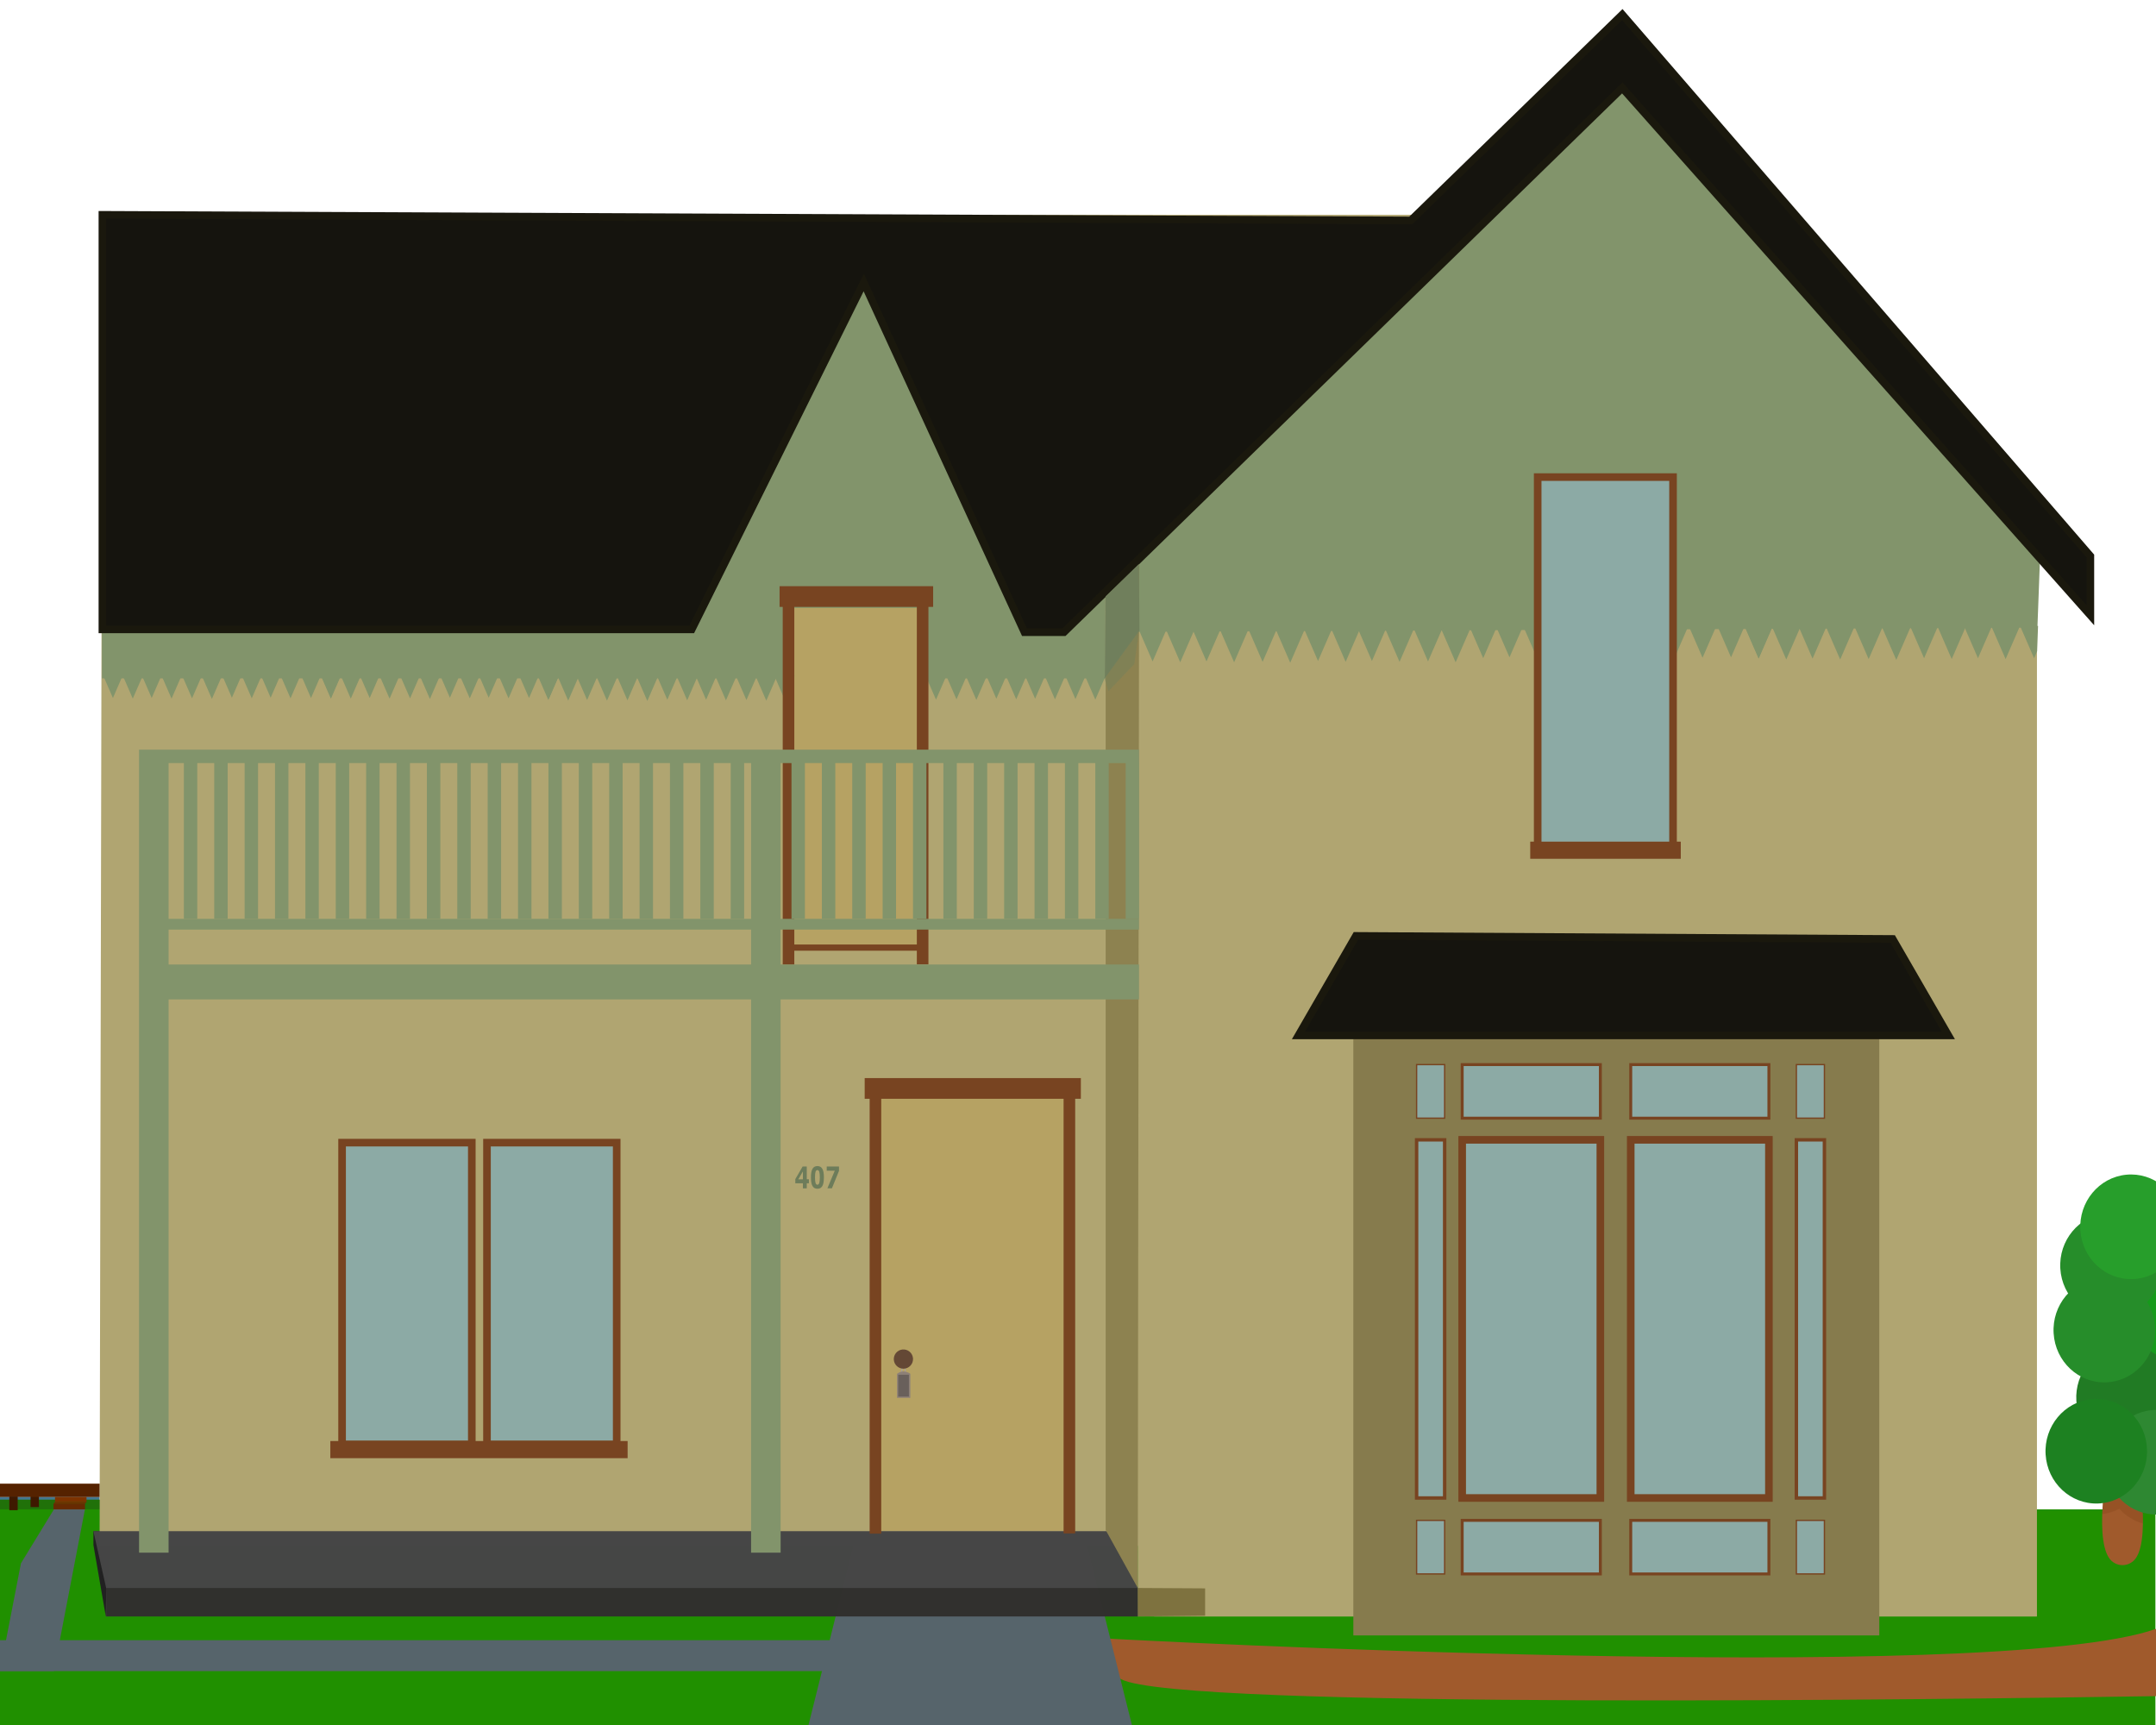
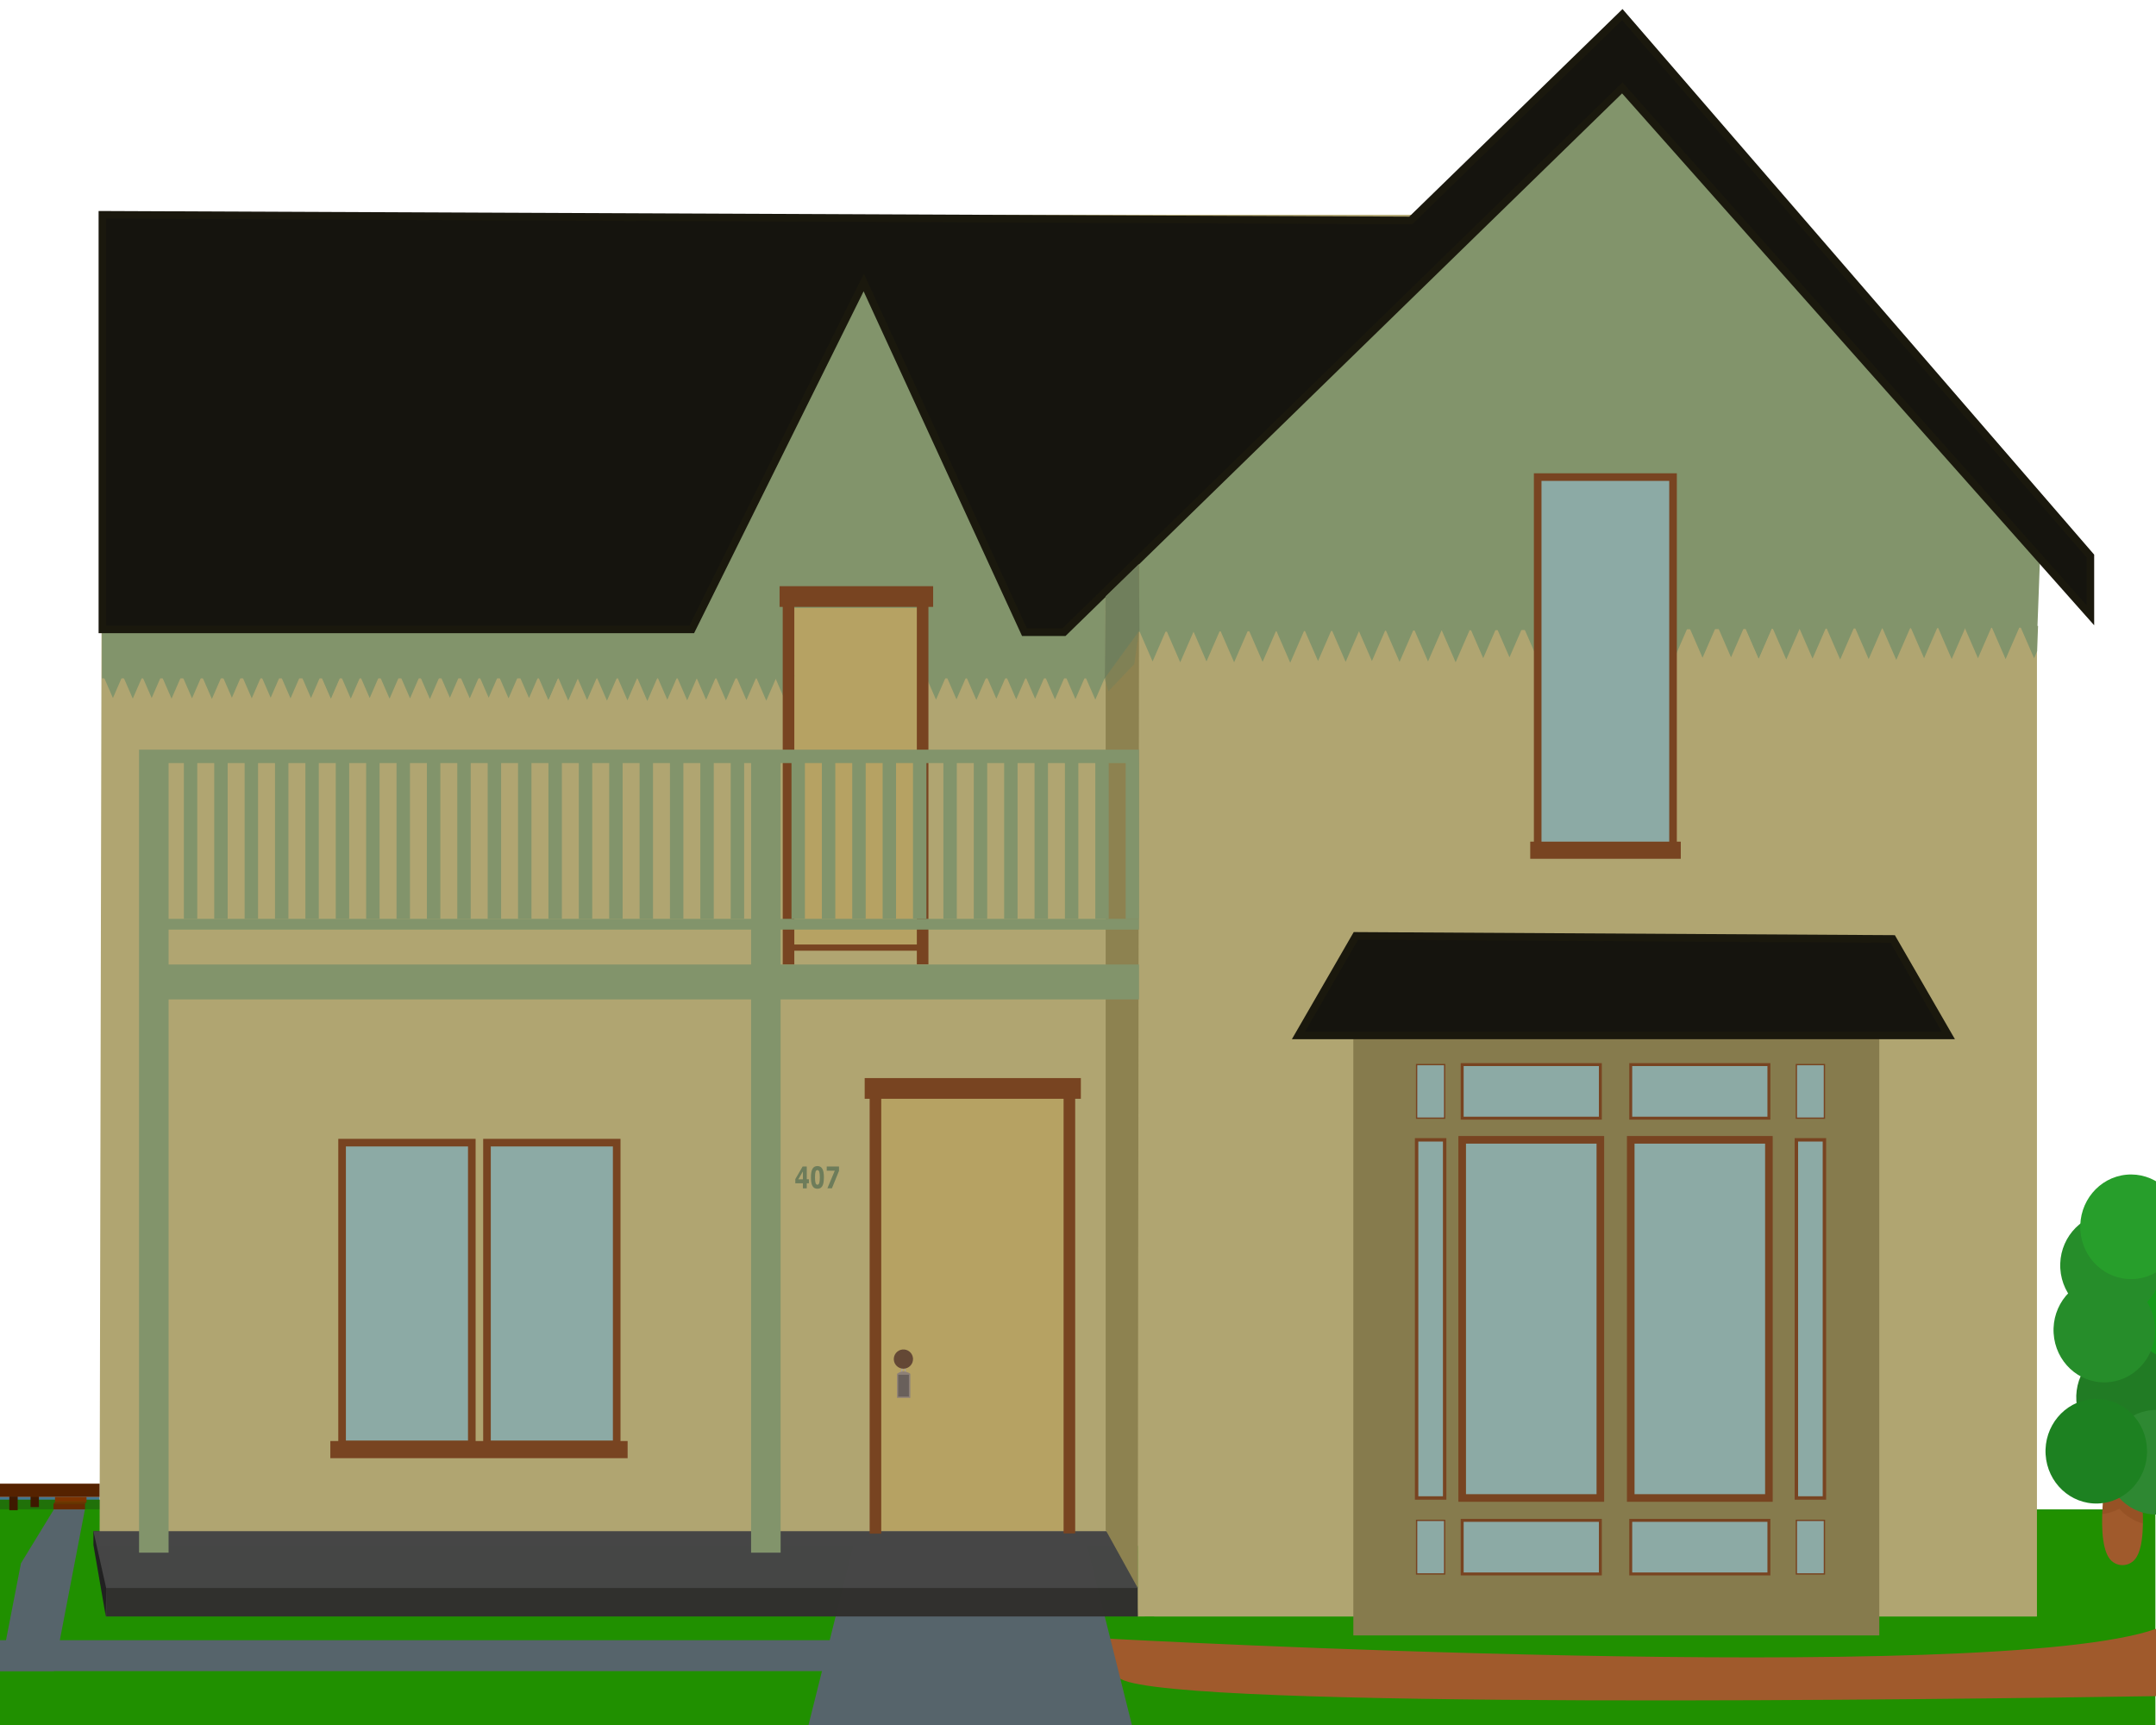
<svg xmlns="http://www.w3.org/2000/svg" width="800" height="640" viewBox="0 0 211.667 169.333" version="1.1" id="svg10761">
  <defs id="defs10755" />
  <g id="layer1" transform="translate(0,-127.6667)" style="display:inline">
    <rect style="opacity:1;fill:#437691;fill-opacity:1;stroke:none;stroke-width:0.308;stroke-opacity:0.121" id="rect13010" width="9.835" height="1.248" x="-0.053" y="274.604" />
    <rect style="opacity:1;fill:#207109;fill-opacity:1;stroke:none;stroke-width:0.265;stroke-opacity:0.121" id="rect13029" width="10.688" height="0.974" x="-0.137" y="274.878" />
    <rect style="opacity:1;fill:#209000;fill-opacity:1;stroke:none;stroke-width:0.265;stroke-opacity:1" id="rect12174" width="211.667" height="21.167" x="-0.058" y="275.833" />
    <path style="fill:#a05a2c;fill-opacity:1;stroke:none;stroke-width:1px;stroke-linecap:butt;stroke-linejoin:miter;stroke-opacity:1" d="M 800,604.336 C 739.172,625.779 412,608 412,608 c 0,0 -20,2 4,15 20.947,11.347 310.604,7.46 384,6.287 z" transform="matrix(0.2645833,0,0,0.2645833,0,127.6667)" id="path12187" />
    <path style="opacity:1;fill:#56646b;fill-opacity:1;stroke:none;stroke-width:0.265;stroke-opacity:1" d="m 84.667,275.833 h 21.167 l 5.292,21.167 H 79.375 Z" id="rect12178" />
    <rect style="opacity:1;fill:#56646b;fill-opacity:1;stroke:none;stroke-width:0.276;stroke-opacity:1" id="rect12181" width="84.667" height="3.034" x="1.7763568e-015" y="288.675" />
    <path style="opacity:1;fill:#56646b;fill-opacity:1;stroke:none;stroke-width:0.265;stroke-opacity:1" d="m 2.058,281.125 3.234,-5.292 H 8.338 L 5.292,291.708 H 5.292 2.7157553e-6 0 Z" id="rect12183" />
    <path style="opacity:1;fill:#212121;fill-opacity:1;stroke:none;stroke-width:0.265;stroke-opacity:0.121" d="m 9.17,277.973 h 1.731 l -0.514,8.369 -1.216,-7.016 z" id="rect12634" />
    <rect style="display:inline;opacity:1;fill:#3e1900;fill-opacity:1;stroke:none;stroke-width:0.265;stroke-opacity:0.121" id="rect13012-9" width="0.822" height="1.34" x="2.999" y="274.269" />
    <rect style="opacity:1;fill:#552200;fill-opacity:1;stroke:none;stroke-width:0.109;stroke-opacity:0.121" id="rect12978" width="9.834" height="1.307" x="-0.037" y="273.31" />
    <rect style="opacity:1;fill:#672a02;fill-opacity:1;stroke:none;stroke-width:0.246;stroke-opacity:0.121" id="rect12991" width="3.092" height="0.566" x="5.253" y="275.264" />
    <rect style="display:inline;opacity:1;fill:#7d3300;fill-opacity:1;stroke:none;stroke-width:0.232;stroke-opacity:0.121" id="rect12991-1" width="3.092" height="0.503" x="5.4" y="274.615" />
    <path style="fill:#722e00;fill-opacity:1;stroke:none;stroke-width:0.268px;stroke-linecap:butt;stroke-linejoin:miter;stroke-opacity:1" d="m 5.258,275.266 0.147,-0.155 H 8.498 l -0.142,0.155 z" id="path13008" />
    <rect style="opacity:1;fill:#3e1900;fill-opacity:1;stroke:none;stroke-width:0.265;stroke-opacity:0.121" id="rect13012" width="0.822" height="1.34" x="0.914" y="274.573" />
  </g>
  <g id="layer8">
    <path style="fill:#b0a571;fill-opacity:1;stroke:none;stroke-width:0.746px;stroke-linecap:butt;stroke-linejoin:miter;stroke-opacity:1" d="M 10.053,21.087 H 143.212 l 15.503,-15.78 8.582,8.305 32.667,38.204 V 158.675 h -86.65 v -6.921 H 9.777 Z" id="path4501" />
    <path id="path12630" d="m 10.053,23.733 v 39.787 H 68.891 L 84.799,31.705 99.88,63.797 h 4.575 l 54.814,-52.521 40.809,45.971 -0.114,-5.43 -40.695,-47.739 -20.763,20.209 z" style="fill:#1a180d;fill-opacity:0.136;stroke:none;stroke-width:0.746px;stroke-linecap:butt;stroke-linejoin:miter;stroke-opacity:0.121" />
    <path style="opacity:1;fill:#b0a571;fill-opacity:1;stroke:none;stroke-width:0.265;stroke-opacity:1" d="m 158.715,5.308 v 0 L 199.964,53.713 V 158.675 H 111.692 V 54.835 Z" id="rect12618" />
    <path style="opacity:1;fill:#82946b;fill-opacity:1;stroke:none;stroke-width:0.265;stroke-opacity:0.121" d="m 158.19,6.516 42.111,47.72 -0.276,7.368 -88.313,0.414 -0.16,-8.235 z" id="rect14204" />
    <path style="fill:#464646;fill-opacity:0.99;stroke:none;stroke-width:0.746px;stroke-linecap:butt;stroke-linejoin:miter;stroke-opacity:1" d="M 111.726,158.675 H 10.386 l 0.047,-2.745 -1.263,-5.623 H 111.197 l 0.505,5.577 z" id="path4844" />
    <path style="opacity:1;fill:#8d8250;fill-opacity:1;stroke:none;stroke-width:0.334;stroke-opacity:1" d="m 108.55,54.743 h 3.283 l -0.131,101.141 -3.152,-5.691 z" id="rect12624" />
    <rect style="opacity:1;fill:#82946b;fill-opacity:1;stroke:none;stroke-width:0.265;stroke-opacity:1" id="rect14495" width="98.52" height="40.346" x="10.008" y="26.245" />
    <g id="g14410-3-0-4" transform="matrix(0.7191846,0,0,0.7191846,-16.63771,21.8324)">
      <path id="path14207-56-7-0-66" d="m 141.525,61.884 1.379,3.172 1.379,-3.172 z" style="fill:#82946b;fill-opacity:1;stroke:none;stroke-width:0.265px;stroke-linecap:butt;stroke-linejoin:miter;stroke-opacity:1" />
      <path id="path14207-6-9-9-2-0" d="m 144.237,61.968 1.379,3.172 1.379,-3.172 z" style="fill:#82946b;fill-opacity:1;stroke:none;stroke-width:0.265px;stroke-linecap:butt;stroke-linejoin:miter;stroke-opacity:1" />
      <path id="path14207-5-15-9-3-6" d="m 146.817,61.884 1.379,3.172 1.379,-3.172 z" style="fill:#82946b;fill-opacity:1;stroke:none;stroke-width:0.265px;stroke-linecap:butt;stroke-linejoin:miter;stroke-opacity:1" />
      <path id="path14207-6-7-7-3-0-4" d="m 149.529,61.968 1.379,3.172 1.379,-3.172 z" style="fill:#82946b;fill-opacity:1;stroke:none;stroke-width:0.265px;stroke-linecap:butt;stroke-linejoin:miter;stroke-opacity:1" />
      <path id="path14207-5-9-5-5-6-0" d="m 152.325,61.926 1.379,3.172 1.379,-3.172 z" style="fill:#82946b;fill-opacity:1;stroke:none;stroke-width:0.265px;stroke-linecap:butt;stroke-linejoin:miter;stroke-opacity:1" />
      <path id="path14207-6-7-6-2-2-9-5" d="m 155.037,62.011 1.379,3.172 1.379,-3.172 z" style="fill:#82946b;fill-opacity:1;stroke:none;stroke-width:0.265px;stroke-linecap:butt;stroke-linejoin:miter;stroke-opacity:1" />
      <path id="path14207-0-2-44-3-5" d="m 157.766,61.842 1.379,3.172 1.379,-3.172 z" style="fill:#82946b;fill-opacity:1;stroke:none;stroke-width:0.265px;stroke-linecap:butt;stroke-linejoin:miter;stroke-opacity:1" />
      <path id="path14207-6-3-2-2-1-4" d="m 160.478,61.926 1.379,3.172 1.379,-3.172 z" style="fill:#82946b;fill-opacity:1;stroke:none;stroke-width:0.265px;stroke-linecap:butt;stroke-linejoin:miter;stroke-opacity:1" />
      <path id="path14207-5-1-6-3-0-1" d="m 163.058,61.842 1.379,3.172 1.379,-3.172 z" style="fill:#82946b;fill-opacity:1;stroke:none;stroke-width:0.265px;stroke-linecap:butt;stroke-linejoin:miter;stroke-opacity:1" />
      <path id="path14207-6-7-2-3-7-7-8" d="m 165.77,61.926 1.379,3.172 1.379,-3.172 z" style="fill:#82946b;fill-opacity:1;stroke:none;stroke-width:0.265px;stroke-linecap:butt;stroke-linejoin:miter;stroke-opacity:1" />
      <path id="path14207-5-9-2-7-3-7-1" d="m 168.566,61.884 1.379,3.172 1.379,-3.172 z" style="fill:#82946b;fill-opacity:1;stroke:none;stroke-width:0.265px;stroke-linecap:butt;stroke-linejoin:miter;stroke-opacity:1" />
      <path id="path14207-6-7-6-5-8-6-4-3" d="m 171.278,61.968 1.379,3.172 1.379,-3.172 z" style="fill:#82946b;fill-opacity:1;stroke:none;stroke-width:0.265px;stroke-linecap:butt;stroke-linejoin:miter;stroke-opacity:1" />
    </g>
    <rect style="opacity:1;fill:#b6a263;fill-opacity:1;stroke:none;stroke-width:0.746" id="rect4507" width="12.735" height="33.22" x="77.771" y="59.675" />
    <path style="fill:#15140e;fill-opacity:1;stroke:#1a180d;stroke-width:0.746px;stroke-linecap:butt;stroke-linejoin:miter;stroke-opacity:1" d="M 10.053,21.087 V 61.782 H 67.912 L 84.799,27.731 100.579,62.059 h 3.876 l 54.814,-53.43 45.955,51.769 v -5.814 l -45.955,-53.153 -20.763,20.209 z" id="path4499" />
    <rect style="opacity:1;fill:#b6a263;fill-opacity:1;stroke:none;stroke-width:0.733" id="rect4511" width="17.994" height="43.116" x="86.46" y="107.148" />
    <rect style="opacity:1;fill:#867b4d;fill-opacity:1;stroke:none;stroke-width:0.249;stroke-opacity:1" id="rect12555" width="51.636" height="58.933" x="132.865" y="101.607" />
    <g id="g14491" style="stroke:#784421;stroke-opacity:1">
      <rect y="112.167" x="33.585" height="29.622" width="12.735" id="rect4532" style="opacity:1;fill:#8caaa5;fill-opacity:1;stroke:#784421;stroke-width:0.746;stroke-opacity:1" />
      <rect y="112.167" x="47.81" height="29.622" width="12.735" id="rect4532-8" style="opacity:1;fill:#8caaa5;fill-opacity:1;stroke:#784421;stroke-width:0.746;stroke-opacity:1" />
    </g>
    <g id="g14487" style="fill:#8caaa5;fill-opacity:1;stroke:#784421;stroke-opacity:1">
      <rect y="111.89" x="143.551" height="35.158" width="13.565" id="rect4513" style="opacity:1;fill:#8caaa5;fill-opacity:1;stroke:#784421;stroke-width:0.746;stroke-opacity:1" />
      <rect y="111.89" x="160.099" height="35.158" width="13.565" id="rect4513-2" style="opacity:1;fill:#8caaa5;fill-opacity:1;stroke:#784421;stroke-width:0.746;stroke-opacity:1" />
      <rect y="149.245" x="143.551" height="5.26" width="13.565" id="rect4513-1" style="opacity:1;fill:#8caaa5;fill-opacity:1;stroke:#784421;stroke-width:0.288;stroke-opacity:1" />
      <rect y="149.245" x="160.099" height="5.26" width="13.565" id="rect4513-2-1" style="opacity:1;fill:#8caaa5;fill-opacity:1;stroke:#784421;stroke-width:0.288;stroke-opacity:1" />
      <rect y="104.505" x="143.551" height="5.26" width="13.565" id="rect4513-1-3" style="opacity:1;fill:#8caaa5;fill-opacity:1;stroke:#784421;stroke-width:0.288;stroke-opacity:1" />
      <rect y="104.505" x="160.099" height="5.26" width="13.565" id="rect4513-2-1-6" style="opacity:1;fill:#8caaa5;fill-opacity:1;stroke:#784421;stroke-width:0.288;stroke-opacity:1" />
      <rect y="111.89" x="139.077" height="35.158" width="2.753" id="rect4513-8" style="opacity:1;fill:#8caaa5;fill-opacity:1;stroke:#784421;stroke-width:0.336;stroke-opacity:1" />
      <rect y="149.245" x="139.077" height="5.26" width="2.753" id="rect4513-1-7" style="opacity:1;fill:#8caaa5;fill-opacity:1;stroke:#784421;stroke-width:0.13;stroke-opacity:1" />
      <rect y="104.505" x="139.077" height="5.26" width="2.753" id="rect4513-1-3-2" style="opacity:1;fill:#8caaa5;fill-opacity:1;stroke:#784421;stroke-width:0.13;stroke-opacity:1" />
      <rect y="111.89" x="176.361" height="35.158" width="2.753" id="rect4513-8-8" style="opacity:1;fill:#8caaa5;fill-opacity:1;stroke:#784421;stroke-width:0.336;stroke-opacity:1" />
      <rect y="149.245" x="176.361" height="5.26" width="2.753" id="rect4513-1-7-8" style="opacity:1;fill:#8caaa5;fill-opacity:1;stroke:#784421;stroke-width:0.13;stroke-opacity:1" />
      <rect y="104.505" x="176.361" height="5.26" width="2.753" id="rect4513-1-3-2-9" style="opacity:1;fill:#8caaa5;fill-opacity:1;stroke:#784421;stroke-width:0.13;stroke-opacity:1" />
    </g>
    <path style="fill:#15140e;fill-opacity:1;stroke:#1a180d;stroke-width:0.746px;stroke-linecap:butt;stroke-linejoin:miter;stroke-opacity:1" d="m 133.117,91.871 -5.639,9.767 h 63.802 l -5.466,-9.467 z" id="path4660" />
    <path style="fill:#82946b;fill-opacity:1;stroke:none;stroke-width:0.19px;stroke-linecap:butt;stroke-linejoin:miter;stroke-opacity:1" d="m 76.023,66.338 0.992,2.281 0.992,-2.281 z" id="path14207-56-7-0-67" />
    <rect style="opacity:1;fill:#784421;fill-opacity:1;stroke:none;stroke-width:0.238;stroke-opacity:0.121" id="rect14094-5" width="1.138" height="35.465" x="76.844" y="59.23" />
    <rect style="opacity:1;fill:#784421;fill-opacity:1;stroke:none;stroke-width:0.238;stroke-opacity:0.121" id="rect14094-2-4" width="1.138" height="35.465" x="90.011" y="59.205" />
    <path style="opacity:1;fill:#82946b;fill-opacity:1;stroke:none;stroke-width:1.869" d="M 51.596 278.131 L 51.596 576.061 L 62.557 576.061 L 62.557 370.797 L 278.697 370.797 L 278.697 576.061 L 289.656 576.061 L 289.656 370.797 L 422.641 370.797 L 422.641 357.844 L 289.656 357.844 L 289.656 344.891 L 422.641 344.891 L 422.641 340.904 L 289.656 340.904 L 289.656 283.113 L 422.641 283.113 L 422.641 278.131 L 62.557 278.131 L 51.596 278.131 z M 62.557 283.113 L 278.697 283.113 L 278.697 340.904 L 62.557 340.904 L 62.557 283.113 z M 62.557 344.891 L 278.697 344.891 L 278.697 357.844 L 62.557 357.844 L 62.557 344.891 z " transform="scale(0.2645833)" id="rect4666" />
    <rect style="opacity:1;fill:#82946b;fill-opacity:1;stroke:none;stroke-width:0.735" id="rect4670" width="1.318" height="15.355" x="18.051" y="74.842" />
    <rect style="opacity:1;fill:#82946b;fill-opacity:1;stroke:none;stroke-width:0.735" id="rect4670-9" width="1.318" height="15.355" x="21.033" y="74.842" />
    <rect style="opacity:1;fill:#82946b;fill-opacity:1;stroke:none;stroke-width:0.735" id="rect4670-3" width="1.318" height="15.355" x="24.016" y="74.842" />
    <rect style="opacity:1;fill:#82946b;fill-opacity:1;stroke:none;stroke-width:0.735" id="rect4670-9-6" width="1.318" height="15.355" x="26.999" y="74.842" />
    <rect style="opacity:1;fill:#82946b;fill-opacity:1;stroke:none;stroke-width:0.735" id="rect4670-6" width="1.318" height="15.355" x="29.981" y="74.842" />
    <rect style="opacity:1;fill:#82946b;fill-opacity:1;stroke:none;stroke-width:0.735" id="rect4670-9-2" width="1.318" height="15.355" x="32.964" y="74.842" />
    <rect style="opacity:1;fill:#82946b;fill-opacity:1;stroke:none;stroke-width:0.735" id="rect4670-3-7" width="1.318" height="15.355" x="35.947" y="74.842" />
    <rect style="opacity:1;fill:#82946b;fill-opacity:1;stroke:none;stroke-width:0.735" id="rect4670-9-6-4" width="1.318" height="15.355" x="38.929" y="74.842" />
    <rect style="opacity:1;fill:#82946b;fill-opacity:1;stroke:none;stroke-width:0.735" id="rect4670-7" width="1.318" height="15.355" x="41.912" y="74.842" />
    <rect style="opacity:1;fill:#82946b;fill-opacity:1;stroke:none;stroke-width:0.735" id="rect4670-9-0" width="1.318" height="15.355" x="44.895" y="74.842" />
    <rect style="opacity:1;fill:#82946b;fill-opacity:1;stroke:none;stroke-width:0.735" id="rect4670-3-3" width="1.318" height="15.355" x="47.878" y="74.842" />
    <rect style="opacity:1;fill:#82946b;fill-opacity:1;stroke:none;stroke-width:0.735" id="rect4670-9-6-8" width="1.318" height="15.355" x="50.86" y="74.842" />
    <rect style="opacity:1;fill:#82946b;fill-opacity:1;stroke:none;stroke-width:0.735" id="rect4670-6-0" width="1.318" height="15.355" x="53.843" y="74.842" />
    <rect style="opacity:1;fill:#82946b;fill-opacity:1;stroke:none;stroke-width:0.735" id="rect4670-9-2-6" width="1.318" height="15.355" x="56.826" y="74.842" />
    <rect style="opacity:1;fill:#82946b;fill-opacity:1;stroke:none;stroke-width:0.735" id="rect4670-3-7-9" width="1.318" height="15.355" x="59.808" y="74.842" />
    <rect style="opacity:1;fill:#82946b;fill-opacity:1;stroke:none;stroke-width:0.735" id="rect4670-9-6-4-4" width="1.318" height="15.355" x="62.791" y="74.842" />
    <rect style="opacity:1;fill:#82946b;fill-opacity:1;stroke:none;stroke-width:0.735" id="rect4670-73" width="1.318" height="15.355" x="65.774" y="74.842" />
    <rect style="opacity:1;fill:#82946b;fill-opacity:1;stroke:none;stroke-width:0.735" id="rect4670-9-8" width="1.318" height="15.355" x="68.756" y="74.842" />
    <rect style="opacity:1;fill:#82946b;fill-opacity:1;stroke:none;stroke-width:0.735" id="rect4670-3-0" width="1.318" height="15.355" x="71.739" y="74.842" />
    <rect style="opacity:1;fill:#82946b;fill-opacity:1;stroke:none;stroke-width:0.735" id="rect4670-6-7" width="1.318" height="15.355" x="77.705" y="74.842" />
    <rect style="opacity:1;fill:#82946b;fill-opacity:1;stroke:none;stroke-width:0.735" id="rect4670-9-2-9" width="1.318" height="15.355" x="80.687" y="74.842" />
    <rect style="opacity:1;fill:#82946b;fill-opacity:1;stroke:none;stroke-width:0.735" id="rect4670-3-7-7" width="1.318" height="15.355" x="83.67" y="74.842" />
    <rect style="opacity:1;fill:#82946b;fill-opacity:1;stroke:none;stroke-width:0.735" id="rect4670-9-6-4-3" width="1.318" height="15.355" x="86.653" y="74.842" />
    <rect style="opacity:1;fill:#82946b;fill-opacity:1;stroke:none;stroke-width:0.735" id="rect4670-7-9" width="1.318" height="15.355" x="89.635" y="74.842" />
    <rect style="opacity:1;fill:#82946b;fill-opacity:1;stroke:none;stroke-width:0.735" id="rect4670-9-0-1" width="1.318" height="15.355" x="92.618" y="74.842" />
    <rect style="opacity:1;fill:#82946b;fill-opacity:1;stroke:none;stroke-width:0.735" id="rect4670-3-3-8" width="1.318" height="15.355" x="95.601" y="74.842" />
    <rect style="opacity:1;fill:#82946b;fill-opacity:1;stroke:none;stroke-width:0.735" id="rect4670-9-6-8-8" width="1.318" height="15.355" x="98.583" y="74.842" />
    <rect style="opacity:1;fill:#82946b;fill-opacity:1;stroke:none;stroke-width:0.735" id="rect4670-6-0-6" width="1.318" height="15.355" x="101.566" y="74.842" />
    <rect style="opacity:1;fill:#82946b;fill-opacity:1;stroke:none;stroke-width:0.735" id="rect4670-9-2-6-8" width="1.318" height="15.355" x="104.549" y="74.842" />
    <rect style="opacity:1;fill:#82946b;fill-opacity:1;stroke:none;stroke-width:0.735" id="rect4670-3-7-9-4" width="1.318" height="15.355" x="107.532" y="74.842" />
    <rect style="opacity:1;fill:#82946b;fill-opacity:1;stroke:none;stroke-width:0.735" id="rect4670-9-6-4-4-5" width="1.318" height="15.355" x="110.514" y="74.842" />
-     <path id="path12621" d="m 111.726,158.675 -0.025,-0.932 v -1.86 l 6.613,0.038 v 2.688 z" style="fill:#7e723f;fill-opacity:1;stroke:none;stroke-width:0.431px;stroke-linecap:butt;stroke-linejoin:miter;stroke-opacity:1" />
+     <path id="path12621" d="m 111.726,158.675 -0.025,-0.932 v -1.86 l 6.613,0.038 v 2.688 z" style="fill:#b0a571;fill-opacity:1;stroke:none;stroke-width:0.431px;stroke-linecap:butt;stroke-linejoin:miter;stroke-opacity:1" />
    <rect style="opacity:1;fill:#15140e;fill-opacity:0.432;stroke:none;stroke-width:0.263;stroke-opacity:0.121" id="rect12632" width="101.269" height="2.792" x="10.433" y="155.883" />
    <g id="g14410" transform="translate(0,-0.5291667)">
      <path id="path14207-56" d="m 141.525,61.884 1.379,3.172 1.379,-3.172 z" style="fill:#82946b;fill-opacity:1;stroke:none;stroke-width:0.265px;stroke-linecap:butt;stroke-linejoin:miter;stroke-opacity:1" />
      <path id="path14207-6-9" d="m 144.237,61.968 1.379,3.172 1.379,-3.172 z" style="fill:#82946b;fill-opacity:1;stroke:none;stroke-width:0.265px;stroke-linecap:butt;stroke-linejoin:miter;stroke-opacity:1" />
      <path id="path14207-5-15" d="m 146.817,61.884 1.379,3.172 1.379,-3.172 z" style="fill:#82946b;fill-opacity:1;stroke:none;stroke-width:0.265px;stroke-linecap:butt;stroke-linejoin:miter;stroke-opacity:1" />
      <path id="path14207-6-7-7" d="m 149.529,61.968 1.379,3.172 1.379,-3.172 z" style="fill:#82946b;fill-opacity:1;stroke:none;stroke-width:0.265px;stroke-linecap:butt;stroke-linejoin:miter;stroke-opacity:1" />
      <path id="path14207-5-9-5" d="m 152.325,61.926 1.379,3.172 1.379,-3.172 z" style="fill:#82946b;fill-opacity:1;stroke:none;stroke-width:0.265px;stroke-linecap:butt;stroke-linejoin:miter;stroke-opacity:1" />
      <path id="path14207-6-7-6-2" d="m 155.037,62.011 1.379,3.172 1.379,-3.172 z" style="fill:#82946b;fill-opacity:1;stroke:none;stroke-width:0.265px;stroke-linecap:butt;stroke-linejoin:miter;stroke-opacity:1" />
      <path id="path14207-0-2" d="m 157.766,61.842 1.379,3.172 1.379,-3.172 z" style="fill:#82946b;fill-opacity:1;stroke:none;stroke-width:0.265px;stroke-linecap:butt;stroke-linejoin:miter;stroke-opacity:1" />
      <path id="path14207-6-3-2" d="m 160.478,61.926 1.379,3.172 1.379,-3.172 z" style="fill:#82946b;fill-opacity:1;stroke:none;stroke-width:0.265px;stroke-linecap:butt;stroke-linejoin:miter;stroke-opacity:1" />
      <path id="path14207-5-1-6" d="m 163.058,61.842 1.379,3.172 1.379,-3.172 z" style="fill:#82946b;fill-opacity:1;stroke:none;stroke-width:0.265px;stroke-linecap:butt;stroke-linejoin:miter;stroke-opacity:1" />
      <path id="path14207-6-7-2-3" d="m 165.77,61.926 1.379,3.172 1.379,-3.172 z" style="fill:#82946b;fill-opacity:1;stroke:none;stroke-width:0.265px;stroke-linecap:butt;stroke-linejoin:miter;stroke-opacity:1" />
      <path id="path14207-5-9-2-7" d="m 168.566,61.884 1.379,3.172 1.379,-3.172 z" style="fill:#82946b;fill-opacity:1;stroke:none;stroke-width:0.265px;stroke-linecap:butt;stroke-linejoin:miter;stroke-opacity:1" />
      <path id="path14207-6-7-6-5-8" d="m 171.278,61.968 1.379,3.172 1.379,-3.172 z" style="fill:#82946b;fill-opacity:1;stroke:none;stroke-width:0.265px;stroke-linecap:butt;stroke-linejoin:miter;stroke-opacity:1" />
    </g>
    <rect style="opacity:1;fill:#8caaa5;fill-opacity:1;stroke:#784421;stroke-width:0.746;stroke-opacity:1" id="rect4505" width="13.288" height="36.266" x="150.964" y="46.833" />
    <g id="g14116">
      <rect y="106.803" x="85.379" height="43.747" width="1.138" id="rect14094" style="opacity:1;fill:#784421;fill-opacity:1;stroke:none;stroke-width:0.265;stroke-opacity:0.121" />
      <rect y="106.778" x="104.419" height="43.747" width="1.138" id="rect14094-2" style="opacity:1;fill:#784421;fill-opacity:1;stroke:none;stroke-width:0.265;stroke-opacity:0.121" />
      <rect y="105.828" x="84.891" height="2.033" width="21.223" id="rect14111" style="opacity:1;fill:#784421;fill-opacity:1;stroke:none;stroke-width:0.265;stroke-opacity:0.121" />
    </g>
    <rect style="opacity:1;fill:#784421;fill-opacity:1;stroke:none;stroke-width:0.223;stroke-opacity:0.121" id="rect14111-9" width="15.078" height="2.033" x="76.534" y="57.542" />
    <rect style="opacity:1;fill:#784421;fill-opacity:1;stroke:none;stroke-width:0.115;stroke-opacity:0.121" id="rect14111-9-2" width="13.297" height="0.608" x="77.246" y="92.717" />
    <g id="g14202" transform="translate(-0.01144584,0.2060251)">
      <path id="path14197" d="m 88.444,134.511 c 0,0 0.272,-2.127 0.513,-0.03 l -0.106,0.03 c 0,0 -0.121,-1.554 -0.272,0.015 z" style="fill:#a69d96;fill-opacity:1;stroke:none;stroke-width:0.265px;stroke-linecap:butt;stroke-linejoin:miter;stroke-opacity:1" />
      <path id="rect14190" d="m 88.078,134.651 c 0.435,-0.327 0.871,-0.286 1.306,0 v 2.367 h -1.306 z" style="opacity:1;fill:#8d8077;fill-opacity:1;stroke:none;stroke-width:0.24;stroke-opacity:0.121" />
      <rect y="134.745" x="88.195" height="2.142" width="1.049" id="rect14193" style="opacity:1;fill:#69605b;fill-opacity:1;stroke:none;stroke-width:0.265;stroke-opacity:0.121" />
    </g>
    <path style="opacity:1;fill:#644835;fill-opacity:1;stroke:none;stroke-width:0.265;stroke-opacity:0.121" id="path14172" d="m 89.638,133.412 a 0.945,0.945 0 0 1 -0.915,0.944 0.945,0.945 0 0 1 -0.972,-0.884 0.945,0.945 0 0 1 0.853,-1 0.945,0.945 0 0 1 1.026,0.821" />
    <path style="fill:#82946b;fill-opacity:1;stroke:none;stroke-width:0.265px;stroke-linecap:butt;stroke-linejoin:miter;stroke-opacity:1" d="m 111.778,61.757 1.379,3.172 1.379,-3.172 z" id="path14207" />
    <path style="fill:#82946b;fill-opacity:1;stroke:none;stroke-width:0.265px;stroke-linecap:butt;stroke-linejoin:miter;stroke-opacity:1" d="m 114.49,61.842 1.379,3.172 1.379,-3.172 z" id="path14207-6" />
    <path style="fill:#82946b;fill-opacity:1;stroke:none;stroke-width:0.265px;stroke-linecap:butt;stroke-linejoin:miter;stroke-opacity:1" d="m 117.07,61.757 1.379,3.172 1.379,-3.172 z" id="path14207-5" />
    <path style="fill:#82946b;fill-opacity:1;stroke:none;stroke-width:0.265px;stroke-linecap:butt;stroke-linejoin:miter;stroke-opacity:1" d="m 119.782,61.842 1.379,3.172 1.379,-3.172 z" id="path14207-6-7" />
    <path style="fill:#82946b;fill-opacity:1;stroke:none;stroke-width:0.265px;stroke-linecap:butt;stroke-linejoin:miter;stroke-opacity:1" d="m 122.578,61.799 1.379,3.172 1.379,-3.172 z" id="path14207-5-9" />
    <path style="fill:#82946b;fill-opacity:1;stroke:none;stroke-width:0.265px;stroke-linecap:butt;stroke-linejoin:miter;stroke-opacity:1" d="m 125.29,61.884 1.379,3.172 1.379,-3.172 z" id="path14207-6-7-6" />
    <path style="fill:#82946b;fill-opacity:1;stroke:none;stroke-width:0.265px;stroke-linecap:butt;stroke-linejoin:miter;stroke-opacity:1" d="m 128.019,61.715 1.379,3.172 1.379,-3.172 z" id="path14207-0" />
    <path style="fill:#82946b;fill-opacity:1;stroke:none;stroke-width:0.265px;stroke-linecap:butt;stroke-linejoin:miter;stroke-opacity:1" d="m 130.731,61.799 1.379,3.172 1.379,-3.172 z" id="path14207-6-3" />
    <path style="fill:#82946b;fill-opacity:1;stroke:none;stroke-width:0.265px;stroke-linecap:butt;stroke-linejoin:miter;stroke-opacity:1" d="m 133.311,61.715 1.379,3.172 1.379,-3.172 z" id="path14207-5-1" />
    <path style="fill:#82946b;fill-opacity:1;stroke:none;stroke-width:0.265px;stroke-linecap:butt;stroke-linejoin:miter;stroke-opacity:1" d="m 136.022,61.799 1.379,3.172 1.379,-3.172 z" id="path14207-6-7-2" />
    <path style="fill:#82946b;fill-opacity:1;stroke:none;stroke-width:0.265px;stroke-linecap:butt;stroke-linejoin:miter;stroke-opacity:1" d="m 138.819,61.757 1.379,3.172 1.379,-3.172 z" id="path14207-5-9-2" />
    <path style="fill:#82946b;fill-opacity:1;stroke:none;stroke-width:0.265px;stroke-linecap:butt;stroke-linejoin:miter;stroke-opacity:1" d="m 141.53,61.842 1.379,3.172 1.379,-3.172 z" id="path14207-6-7-6-5" />
    <path style="fill:#82946b;fill-opacity:1;stroke:none;stroke-width:0.265px;stroke-linecap:butt;stroke-linejoin:miter;stroke-opacity:1" d="m 171.278,61.484 1.379,3.172 1.379,-3.172 z" id="path14207-56-0" />
    <path style="fill:#82946b;fill-opacity:1;stroke:none;stroke-width:0.265px;stroke-linecap:butt;stroke-linejoin:miter;stroke-opacity:1" d="m 173.99,61.569 1.379,3.172 1.379,-3.172 z" id="path14207-6-9-1" />
    <path style="fill:#82946b;fill-opacity:1;stroke:none;stroke-width:0.265px;stroke-linecap:butt;stroke-linejoin:miter;stroke-opacity:1" d="m 176.57,61.484 1.379,3.172 1.379,-3.172 z" id="path14207-5-15-8" />
    <path style="fill:#82946b;fill-opacity:1;stroke:none;stroke-width:0.265px;stroke-linecap:butt;stroke-linejoin:miter;stroke-opacity:1" d="m 179.282,61.569 1.379,3.172 1.379,-3.172 z" id="path14207-6-7-7-5" />
    <path style="fill:#82946b;fill-opacity:1;stroke:none;stroke-width:0.265px;stroke-linecap:butt;stroke-linejoin:miter;stroke-opacity:1" d="m 182.078,61.527 1.379,3.172 1.379,-3.172 z" id="path14207-5-9-5-9" />
    <path style="fill:#82946b;fill-opacity:1;stroke:none;stroke-width:0.265px;stroke-linecap:butt;stroke-linejoin:miter;stroke-opacity:1" d="m 184.79,61.611 1.379,3.172 1.379,-3.172 z" id="path14207-6-7-6-2-0" />
    <path style="fill:#82946b;fill-opacity:1;stroke:none;stroke-width:0.265px;stroke-linecap:butt;stroke-linejoin:miter;stroke-opacity:1" d="m 187.519,61.442 1.379,3.172 1.379,-3.172 z" id="path14207-0-2-4" />
    <path style="fill:#82946b;fill-opacity:1;stroke:none;stroke-width:0.265px;stroke-linecap:butt;stroke-linejoin:miter;stroke-opacity:1" d="m 190.231,61.527 1.379,3.172 1.379,-3.172 z" id="path14207-6-3-2-6" />
    <path style="fill:#82946b;fill-opacity:1;stroke:none;stroke-width:0.265px;stroke-linecap:butt;stroke-linejoin:miter;stroke-opacity:1" d="m 192.811,61.442 1.379,3.172 1.379,-3.172 z" id="path14207-5-1-6-6" />
    <path style="fill:#82946b;fill-opacity:1;stroke:none;stroke-width:0.265px;stroke-linecap:butt;stroke-linejoin:miter;stroke-opacity:1" d="m 195.523,61.527 1.379,3.172 1.379,-3.172 z" id="path14207-6-7-2-3-6" />
    <path style="fill:#82946b;fill-opacity:1;stroke:none;stroke-width:0.265px;stroke-linecap:butt;stroke-linejoin:miter;stroke-opacity:1" d="m 198.319,61.441 1.379,3.172 0.298,-0.686 0.091,-2.486 z" id="path14207-5-9-2-7-6" />
    <g id="g14410-3" transform="matrix(0.7191847,0,0,0.7191847,-91.68826,21.73367)">
      <path id="path14207-56-7" d="m 141.525,61.884 1.379,3.172 1.379,-3.172 z" style="fill:#82946b;fill-opacity:1;stroke:none;stroke-width:0.265px;stroke-linecap:butt;stroke-linejoin:miter;stroke-opacity:1" />
      <path id="path14207-6-9-9" d="m 144.237,61.968 1.379,3.172 1.379,-3.172 z" style="fill:#82946b;fill-opacity:1;stroke:none;stroke-width:0.265px;stroke-linecap:butt;stroke-linejoin:miter;stroke-opacity:1" />
      <path id="path14207-5-15-9" d="m 146.817,61.884 1.379,3.172 1.379,-3.172 z" style="fill:#82946b;fill-opacity:1;stroke:none;stroke-width:0.265px;stroke-linecap:butt;stroke-linejoin:miter;stroke-opacity:1" />
      <path id="path14207-6-7-7-3" d="m 149.529,61.968 1.379,3.172 1.379,-3.172 z" style="fill:#82946b;fill-opacity:1;stroke:none;stroke-width:0.265px;stroke-linecap:butt;stroke-linejoin:miter;stroke-opacity:1" />
      <path id="path14207-5-9-5-5" d="m 152.325,61.926 1.379,3.172 1.379,-3.172 z" style="fill:#82946b;fill-opacity:1;stroke:none;stroke-width:0.265px;stroke-linecap:butt;stroke-linejoin:miter;stroke-opacity:1" />
      <path id="path14207-6-7-6-2-2" d="m 155.037,62.011 1.379,3.172 1.379,-3.172 z" style="fill:#82946b;fill-opacity:1;stroke:none;stroke-width:0.265px;stroke-linecap:butt;stroke-linejoin:miter;stroke-opacity:1" />
      <path id="path14207-0-2-44" d="m 157.766,61.842 1.379,3.172 1.379,-3.172 z" style="fill:#82946b;fill-opacity:1;stroke:none;stroke-width:0.265px;stroke-linecap:butt;stroke-linejoin:miter;stroke-opacity:1" />
      <path id="path14207-6-3-2-2" d="m 160.478,61.926 1.379,3.172 1.379,-3.172 z" style="fill:#82946b;fill-opacity:1;stroke:none;stroke-width:0.265px;stroke-linecap:butt;stroke-linejoin:miter;stroke-opacity:1" />
      <path id="path14207-5-1-6-3" d="m 163.058,61.842 1.379,3.172 1.379,-3.172 z" style="fill:#82946b;fill-opacity:1;stroke:none;stroke-width:0.265px;stroke-linecap:butt;stroke-linejoin:miter;stroke-opacity:1" />
      <path id="path14207-6-7-2-3-7" d="m 165.77,61.926 1.379,3.172 1.379,-3.172 z" style="fill:#82946b;fill-opacity:1;stroke:none;stroke-width:0.265px;stroke-linecap:butt;stroke-linejoin:miter;stroke-opacity:1" />
      <path id="path14207-5-9-2-7-3" d="m 168.566,61.884 1.379,3.172 1.379,-3.172 z" style="fill:#82946b;fill-opacity:1;stroke:none;stroke-width:0.265px;stroke-linecap:butt;stroke-linejoin:miter;stroke-opacity:1" />
      <path id="path14207-6-7-6-5-8-6" d="m 171.278,61.968 1.379,3.172 1.379,-3.172 z" style="fill:#82946b;fill-opacity:1;stroke:none;stroke-width:0.265px;stroke-linecap:butt;stroke-linejoin:miter;stroke-opacity:1" />
    </g>
    <g id="g14410-3-0" transform="matrix(0.7191846,0,0,0.7191846,-70.28479,21.73367)">
      <path id="path14207-56-7-0" d="m 141.525,61.884 1.379,3.172 1.379,-3.172 z" style="fill:#82946b;fill-opacity:1;stroke:none;stroke-width:0.265px;stroke-linecap:butt;stroke-linejoin:miter;stroke-opacity:1" />
      <path id="path14207-6-9-9-2" d="m 144.237,61.968 1.379,3.172 1.379,-3.172 z" style="fill:#82946b;fill-opacity:1;stroke:none;stroke-width:0.265px;stroke-linecap:butt;stroke-linejoin:miter;stroke-opacity:1" />
      <path id="path14207-5-15-9-3" d="m 146.817,61.884 1.379,3.172 1.379,-3.172 z" style="fill:#82946b;fill-opacity:1;stroke:none;stroke-width:0.265px;stroke-linecap:butt;stroke-linejoin:miter;stroke-opacity:1" />
      <path id="path14207-6-7-7-3-0" d="m 149.529,61.968 1.379,3.172 1.379,-3.172 z" style="fill:#82946b;fill-opacity:1;stroke:none;stroke-width:0.265px;stroke-linecap:butt;stroke-linejoin:miter;stroke-opacity:1" />
      <path id="path14207-5-9-5-5-6" d="m 152.325,61.926 1.379,3.172 1.379,-3.172 z" style="fill:#82946b;fill-opacity:1;stroke:none;stroke-width:0.265px;stroke-linecap:butt;stroke-linejoin:miter;stroke-opacity:1" />
      <path id="path14207-6-7-6-2-2-9" d="m 155.037,62.011 1.379,3.172 1.379,-3.172 z" style="fill:#82946b;fill-opacity:1;stroke:none;stroke-width:0.265px;stroke-linecap:butt;stroke-linejoin:miter;stroke-opacity:1" />
      <path id="path14207-0-2-44-3" d="m 157.766,61.842 1.379,3.172 1.379,-3.172 z" style="fill:#82946b;fill-opacity:1;stroke:none;stroke-width:0.265px;stroke-linecap:butt;stroke-linejoin:miter;stroke-opacity:1" />
      <path id="path14207-6-3-2-2-1" d="m 160.478,61.926 1.379,3.172 1.379,-3.172 z" style="fill:#82946b;fill-opacity:1;stroke:none;stroke-width:0.265px;stroke-linecap:butt;stroke-linejoin:miter;stroke-opacity:1" />
      <path id="path14207-5-1-6-3-0" d="m 163.058,61.842 1.379,3.172 1.379,-3.172 z" style="fill:#82946b;fill-opacity:1;stroke:none;stroke-width:0.265px;stroke-linecap:butt;stroke-linejoin:miter;stroke-opacity:1" />
      <path id="path14207-6-7-2-3-7-7" d="m 165.77,61.926 1.379,3.172 1.379,-3.172 z" style="fill:#82946b;fill-opacity:1;stroke:none;stroke-width:0.265px;stroke-linecap:butt;stroke-linejoin:miter;stroke-opacity:1" />
      <path id="path14207-5-9-2-7-3-7" d="m 168.566,61.884 1.379,3.172 1.379,-3.172 z" style="fill:#82946b;fill-opacity:1;stroke:none;stroke-width:0.265px;stroke-linecap:butt;stroke-linejoin:miter;stroke-opacity:1" />
      <path id="path14207-6-7-6-5-8-6-4" d="m 171.278,61.968 1.379,3.172 1.379,-3.172 z" style="fill:#82946b;fill-opacity:1;stroke:none;stroke-width:0.265px;stroke-linecap:butt;stroke-linejoin:miter;stroke-opacity:1" />
    </g>
    <g id="g14410-3-0-2" transform="matrix(0.7191846,0,0,0.7191846,-48.94069,21.93112)">
      <path id="path14207-56-7-0-6" d="m 141.525,61.884 1.379,3.172 1.379,-3.172 z" style="fill:#82946b;fill-opacity:1;stroke:none;stroke-width:0.265px;stroke-linecap:butt;stroke-linejoin:miter;stroke-opacity:1" />
      <path id="path14207-6-9-9-2-4" d="m 144.237,61.968 1.379,3.172 1.379,-3.172 z" style="fill:#82946b;fill-opacity:1;stroke:none;stroke-width:0.265px;stroke-linecap:butt;stroke-linejoin:miter;stroke-opacity:1" />
      <path id="path14207-5-15-9-3-2" d="m 146.817,61.884 1.379,3.172 1.379,-3.172 z" style="fill:#82946b;fill-opacity:1;stroke:none;stroke-width:0.265px;stroke-linecap:butt;stroke-linejoin:miter;stroke-opacity:1" />
      <path id="path14207-6-7-7-3-0-1" d="m 149.529,61.968 1.379,3.172 1.379,-3.172 z" style="fill:#82946b;fill-opacity:1;stroke:none;stroke-width:0.265px;stroke-linecap:butt;stroke-linejoin:miter;stroke-opacity:1" />
      <path id="path14207-5-9-5-5-6-5" d="m 152.325,61.926 1.379,3.172 1.379,-3.172 z" style="fill:#82946b;fill-opacity:1;stroke:none;stroke-width:0.265px;stroke-linecap:butt;stroke-linejoin:miter;stroke-opacity:1" />
      <path id="path14207-6-7-6-2-2-9-1" d="m 155.037,62.011 1.379,3.172 1.379,-3.172 z" style="fill:#82946b;fill-opacity:1;stroke:none;stroke-width:0.265px;stroke-linecap:butt;stroke-linejoin:miter;stroke-opacity:1" />
      <path id="path14207-0-2-44-3-3" d="m 157.766,61.842 1.379,3.172 1.379,-3.172 z" style="fill:#82946b;fill-opacity:1;stroke:none;stroke-width:0.265px;stroke-linecap:butt;stroke-linejoin:miter;stroke-opacity:1" />
      <path id="path14207-6-3-2-2-1-1" d="m 160.478,61.926 1.379,3.172 1.379,-3.172 z" style="fill:#82946b;fill-opacity:1;stroke:none;stroke-width:0.265px;stroke-linecap:butt;stroke-linejoin:miter;stroke-opacity:1" />
      <path id="path14207-5-1-6-3-0-5" d="m 163.058,61.842 1.379,3.172 1.379,-3.172 z" style="fill:#82946b;fill-opacity:1;stroke:none;stroke-width:0.265px;stroke-linecap:butt;stroke-linejoin:miter;stroke-opacity:1" />
      <path id="path14207-6-7-2-3-7-7-2" d="m 165.77,61.926 1.379,3.172 1.379,-3.172 z" style="fill:#82946b;fill-opacity:1;stroke:none;stroke-width:0.265px;stroke-linecap:butt;stroke-linejoin:miter;stroke-opacity:1" />
      <path id="path14207-5-9-2-7-3-7-7" d="m 168.566,61.884 1.379,3.172 1.379,-3.172 z" style="fill:#82946b;fill-opacity:1;stroke:none;stroke-width:0.265px;stroke-linecap:butt;stroke-linejoin:miter;stroke-opacity:1" />
      <path id="path14207-6-7-6-5-8-6-4-2" d="m 171.278,61.968 1.379,3.172 1.379,-3.172 z" style="fill:#82946b;fill-opacity:1;stroke:none;stroke-width:0.265px;stroke-linecap:butt;stroke-linejoin:miter;stroke-opacity:1" />
    </g>
    <path style="opacity:1;fill:#707f5c;fill-opacity:1;stroke:none;stroke-width:0.265;stroke-opacity:1" d="m 108.54,58.543 3.281,-3.188 0.047,6.539 -3.398,4.664 z" id="rect14722" />
    <path style="opacity:0.422;fill:#707f5c;fill-opacity:1;stroke:none;stroke-width:0.265;stroke-opacity:1" d="m 108.394,66.504 3.431,-4.581 -0.464,3.264 -2.541,2.671 z" id="rect14727" />
    <g aria-label="407" transform="scale(0.8481079,1.179095)" style="font-style:normal;font-weight:normal;font-size:1.664px;line-height:1.25;font-family:sans-serif;letter-spacing:0px;word-spacing:0px;fill:#6d7c5a;fill-opacity:1;stroke:none;stroke-width:0.312" id="text17517">
      <path d="m 93.637,98.512 h -0.247 v 0.423 H 92.942 v -0.423 h -0.879 v -0.344 l 0.849,-1.053 h 0.476 v 1.065 h 0.247 z M 92.942,98.181 v -0.656 l -0.528,0.656 z" style="font-style:normal;font-variant:normal;font-weight:bold;font-stretch:normal;font-size:2.496px;font-family:sans-serif;-inkscape-font-specification:'sans-serif Bold';fill:#6d7c5a;fill-opacity:1;stroke-width:0.312" id="path17519" />
      <path d="m 95.373,98.022 q 0,0.229 -0.041,0.411 -0.041,0.18 -0.129,0.296 -0.09,0.118 -0.232,0.179 -0.141,0.06 -0.349,0.06 -0.204,0 -0.347,-0.061 -0.144,-0.061 -0.233,-0.18 -0.09,-0.119 -0.13,-0.296 -0.04,-0.178 -0.04,-0.407 0,-0.236 0.041,-0.411 0.041,-0.174 0.132,-0.295 0.09,-0.119 0.234,-0.179 0.144,-0.06 0.344,-0.06 0.208,0 0.35,0.062 0.141,0.061 0.232,0.183 0.089,0.119 0.129,0.295 0.04,0.174 0.04,0.403 z m -0.472,0 q 0,-0.329 -0.065,-0.468 -0.065,-0.14 -0.214,-0.14 -0.15,0 -0.214,0.14 -0.065,0.139 -0.065,0.47 0,0.323 0.066,0.466 0.066,0.143 0.213,0.143 0.147,0 0.213,-0.143 0.066,-0.143 0.066,-0.468 z" style="font-style:normal;font-variant:normal;font-weight:bold;font-stretch:normal;font-size:2.496px;font-family:sans-serif;-inkscape-font-specification:'sans-serif Bold';fill:#6d7c5a;fill-opacity:1;stroke-width:0.312" id="path17521" />
      <path d="m 97.122,97.477 -0.821,1.454 h -0.522 l 0.853,-1.467 h -0.932 v -0.347 h 1.422 z" style="font-style:normal;font-variant:normal;font-weight:bold;font-stretch:normal;font-size:2.496px;font-family:sans-serif;-inkscape-font-specification:'sans-serif Bold';fill:#6d7c5a;fill-opacity:1;stroke-width:0.312" id="path17523" />
    </g>
  </g>
  <g id="layer9" style="display:inline">
    <path style="opacity:1;fill:#169a1b;fill-opacity:1;stroke:none;stroke-width:0.533;stroke-opacity:1" id="path12405" d="m 216.826,128.131 a 5.38,5.541 0 0 1 -5.21,5.538 5.38,5.541 0 0 1 -5.539,-5.189 5.38,5.541 0 0 1 4.86,-5.866 5.38,5.541 0 0 1 5.845,4.818" />
    <path style="opacity:1;fill:#217b24;fill-opacity:1;stroke:none;stroke-width:0.533;stroke-opacity:1" id="path12407" d="m 213.808,137.186 a 4.986,5.136 0 0 1 -4.828,5.133 4.986,5.136 0 0 1 -5.133,-4.809 4.986,5.136 0 0 1 4.504,-5.437 4.986,5.136 0 0 1 5.418,4.466" />
    <path style="opacity:1;fill:#a05a2c;fill-opacity:1;stroke:none;stroke-width:0.434;stroke-opacity:1" d="m 207.032,143.169 h 2.694 c 0,0 1.475,7.437 0,9.731 -0.635,0.987 -2.059,0.987 -2.694,0 -1.475,-2.294 0,-9.731 0,-9.731 z" id="rect12448" />
    <path style="opacity:1;fill:#804017;fill-opacity:0.286;stroke:none;stroke-width:0.434;stroke-opacity:1" d="m 207.032,143.169 c 0,0 -0.546,2.78 -0.638,5.465 a 4.986,5.136 0 0 0 1.671,-0.519 4.986,5.136 0 0 0 10e-4,0 4.986,5.136 0 0 0 2.314,1.444 c 0.032,-2.928 -0.653,-6.39 -0.653,-6.39 z" id="path12462" />
    <path style="opacity:1;fill:#2e8832;fill-opacity:1;stroke:none;stroke-width:0.533;stroke-opacity:1" id="path12407-6" d="m 216.695,143.538 a 4.986,5.136 0 0 1 -4.828,5.133 4.986,5.136 0 0 1 -5.133,-4.809 4.986,5.136 0 0 1 4.504,-5.437 4.986,5.136 0 0 1 5.418,4.466" />
    <path style="opacity:1;fill:#268d2a;fill-opacity:1;stroke:none;stroke-width:0.533;stroke-opacity:1" id="path12407-4" d="m 211.578,130.564 a 4.986,5.136 0 0 1 -4.828,5.133 4.986,5.136 0 0 1 -5.133,-4.809 4.986,5.136 0 0 1 4.504,-5.437 4.986,5.136 0 0 1 5.418,4.466" />
    <path style="opacity:1;fill:#268d2a;fill-opacity:1;stroke:none;stroke-width:0.533;stroke-opacity:1" id="path12407-5" d="m 212.234,124.212 a 4.986,5.136 0 0 1 -4.828,5.133 4.986,5.136 0 0 1 -5.133,-4.809 4.986,5.136 0 0 1 4.504,-5.437 4.986,5.136 0 0 1 5.418,4.466" />
    <path style="opacity:1;fill:#279e2b;fill-opacity:1;stroke:none;stroke-width:0.533;stroke-opacity:1" id="path12407-57" d="m 214.202,120.428 a 4.986,5.136 0 0 1 -4.828,5.133 4.986,5.136 0 0 1 -5.133,-4.809 4.986,5.136 0 0 1 4.504,-5.437 4.986,5.136 0 0 1 5.418,4.466" />
    <path style="opacity:1;fill:#1d8121;fill-opacity:1;stroke:none;stroke-width:0.533;stroke-opacity:1" id="path12407-66" d="m 210.791,142.457 a 4.986,5.136 0 0 1 -4.828,5.133 4.986,5.136 0 0 1 -5.133,-4.809 4.986,5.136 0 0 1 4.504,-5.437 4.986,5.136 0 0 1 5.418,4.466" />
    <rect style="opacity:1;fill:#784421;fill-opacity:1;stroke:none;stroke-width:0.268;stroke-opacity:1" id="rect12538" width="29.186" height="1.684" x="32.431" y="141.457" />
    <rect style="opacity:1;fill:#784421;fill-opacity:1;stroke:none;stroke-width:0.191;stroke-opacity:1" id="rect12538-2" width="14.78" height="1.684" x="150.232" y="82.618" />
  </g>
</svg>
